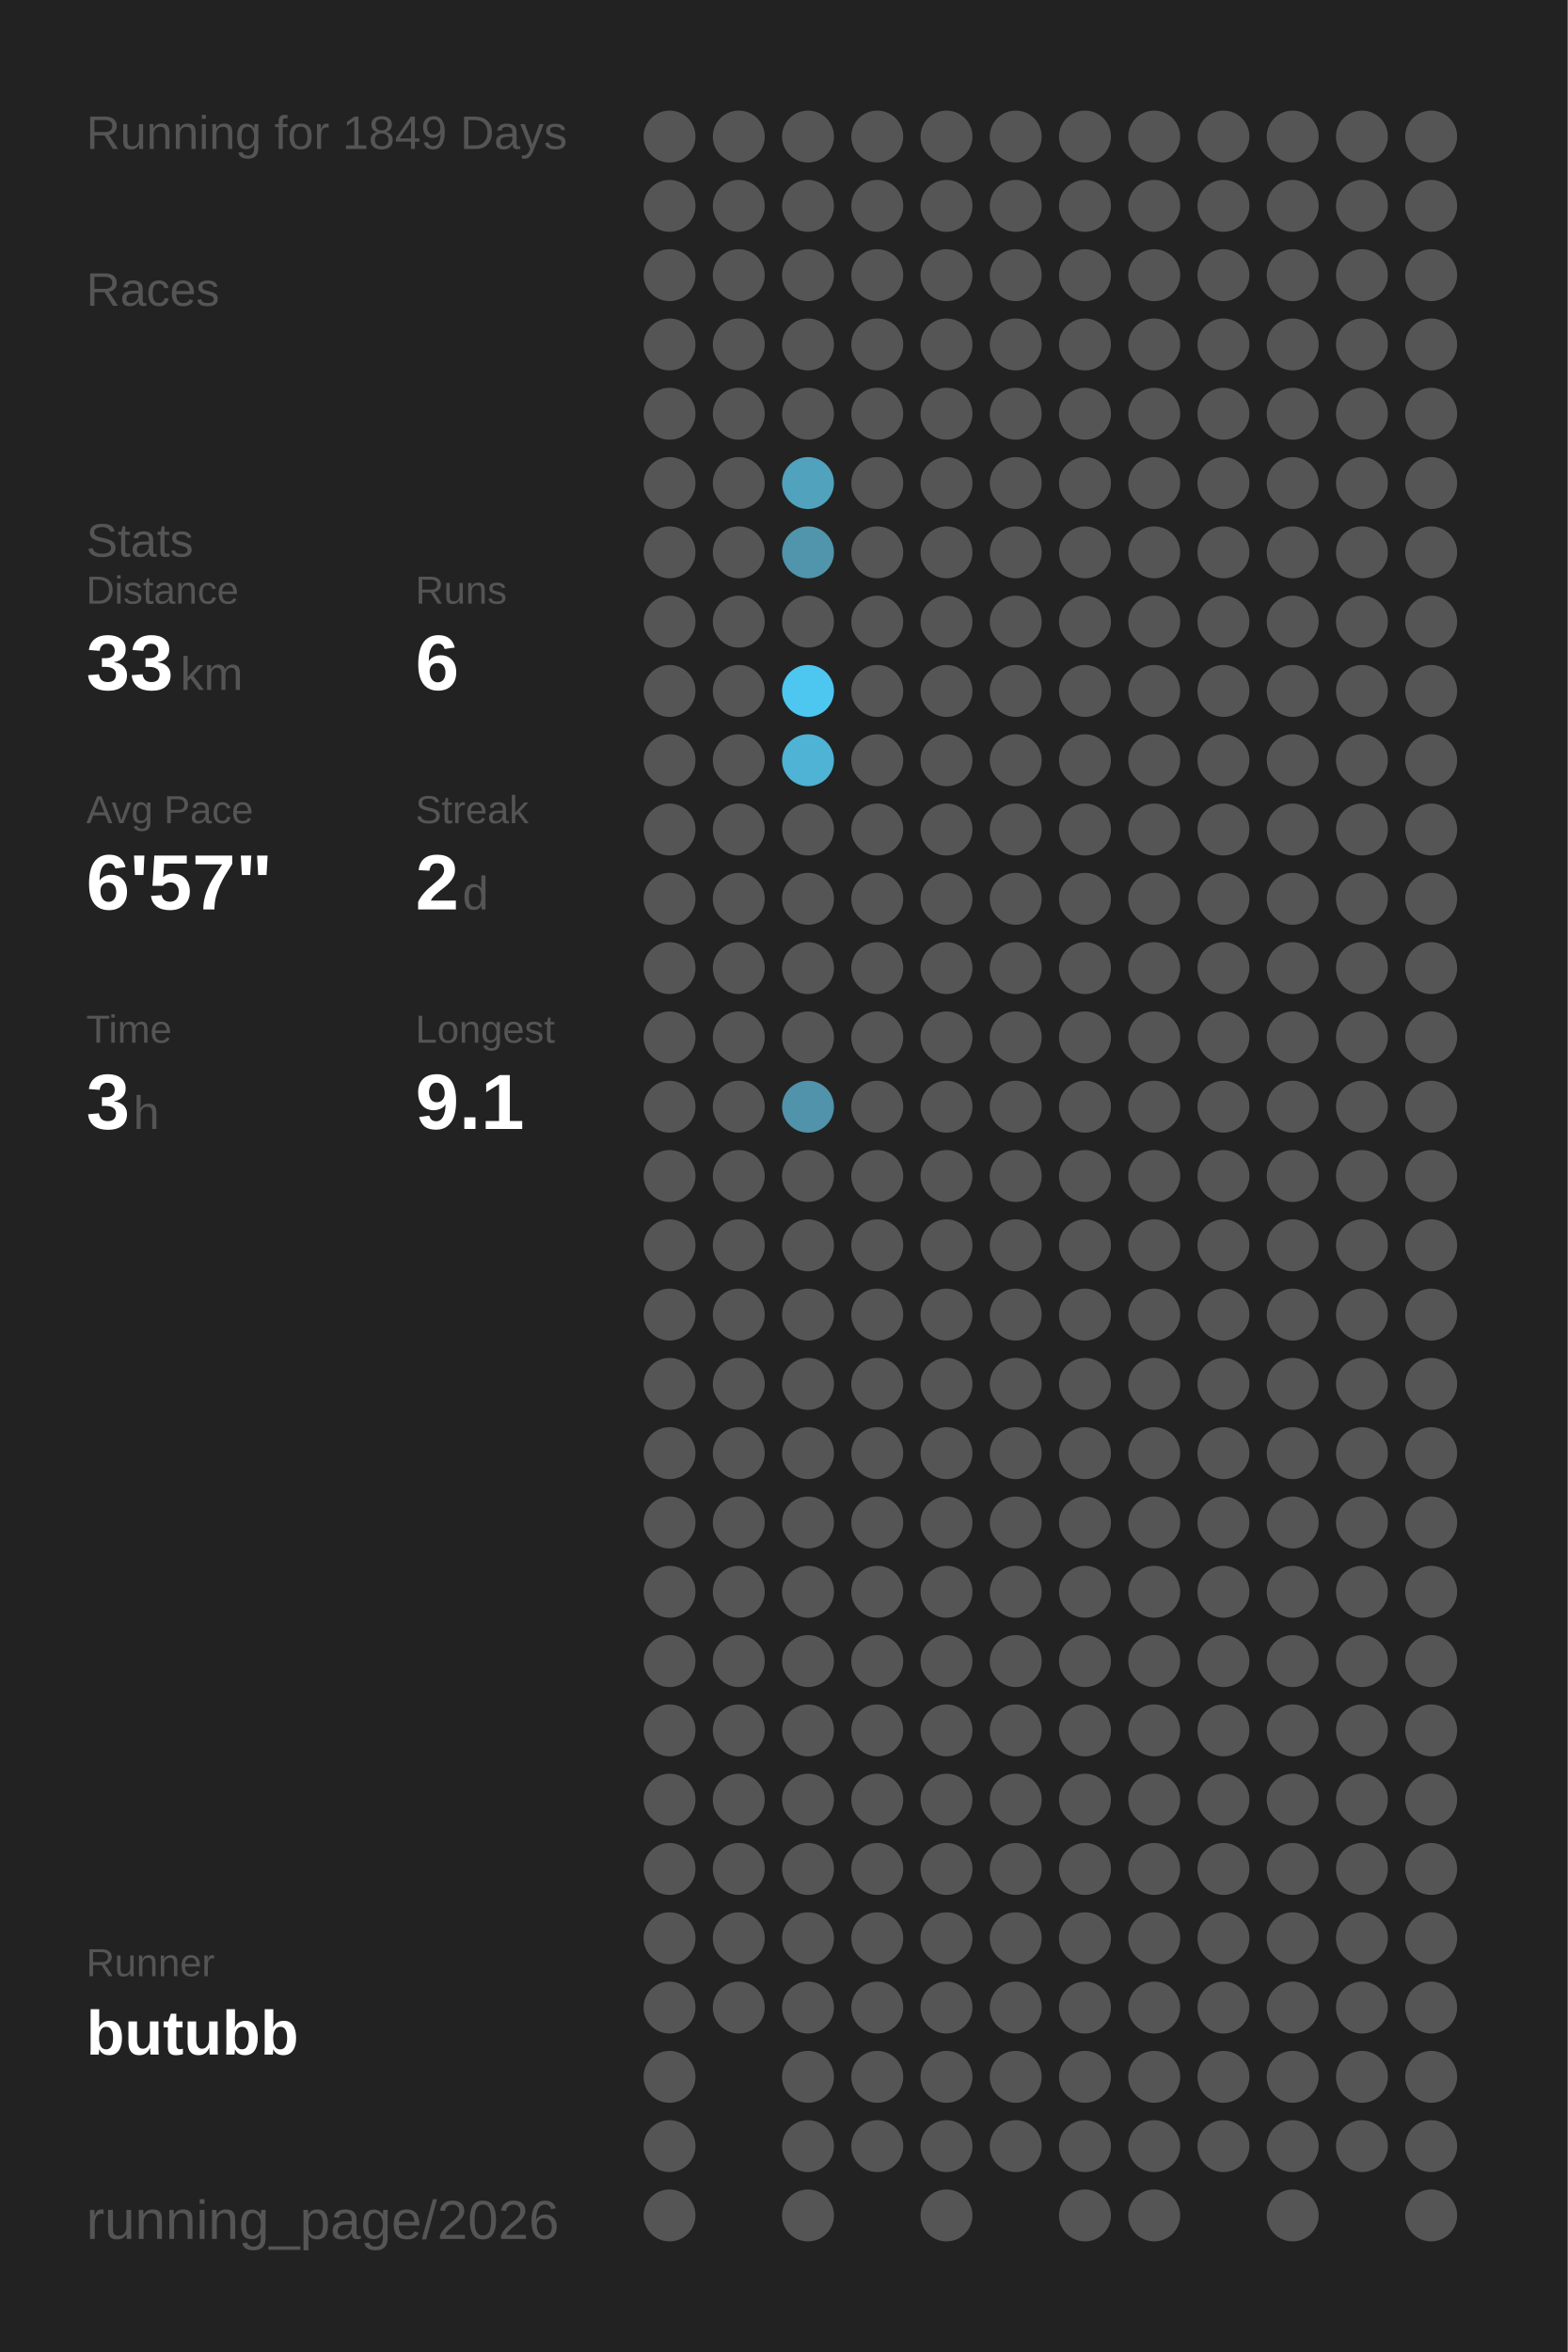
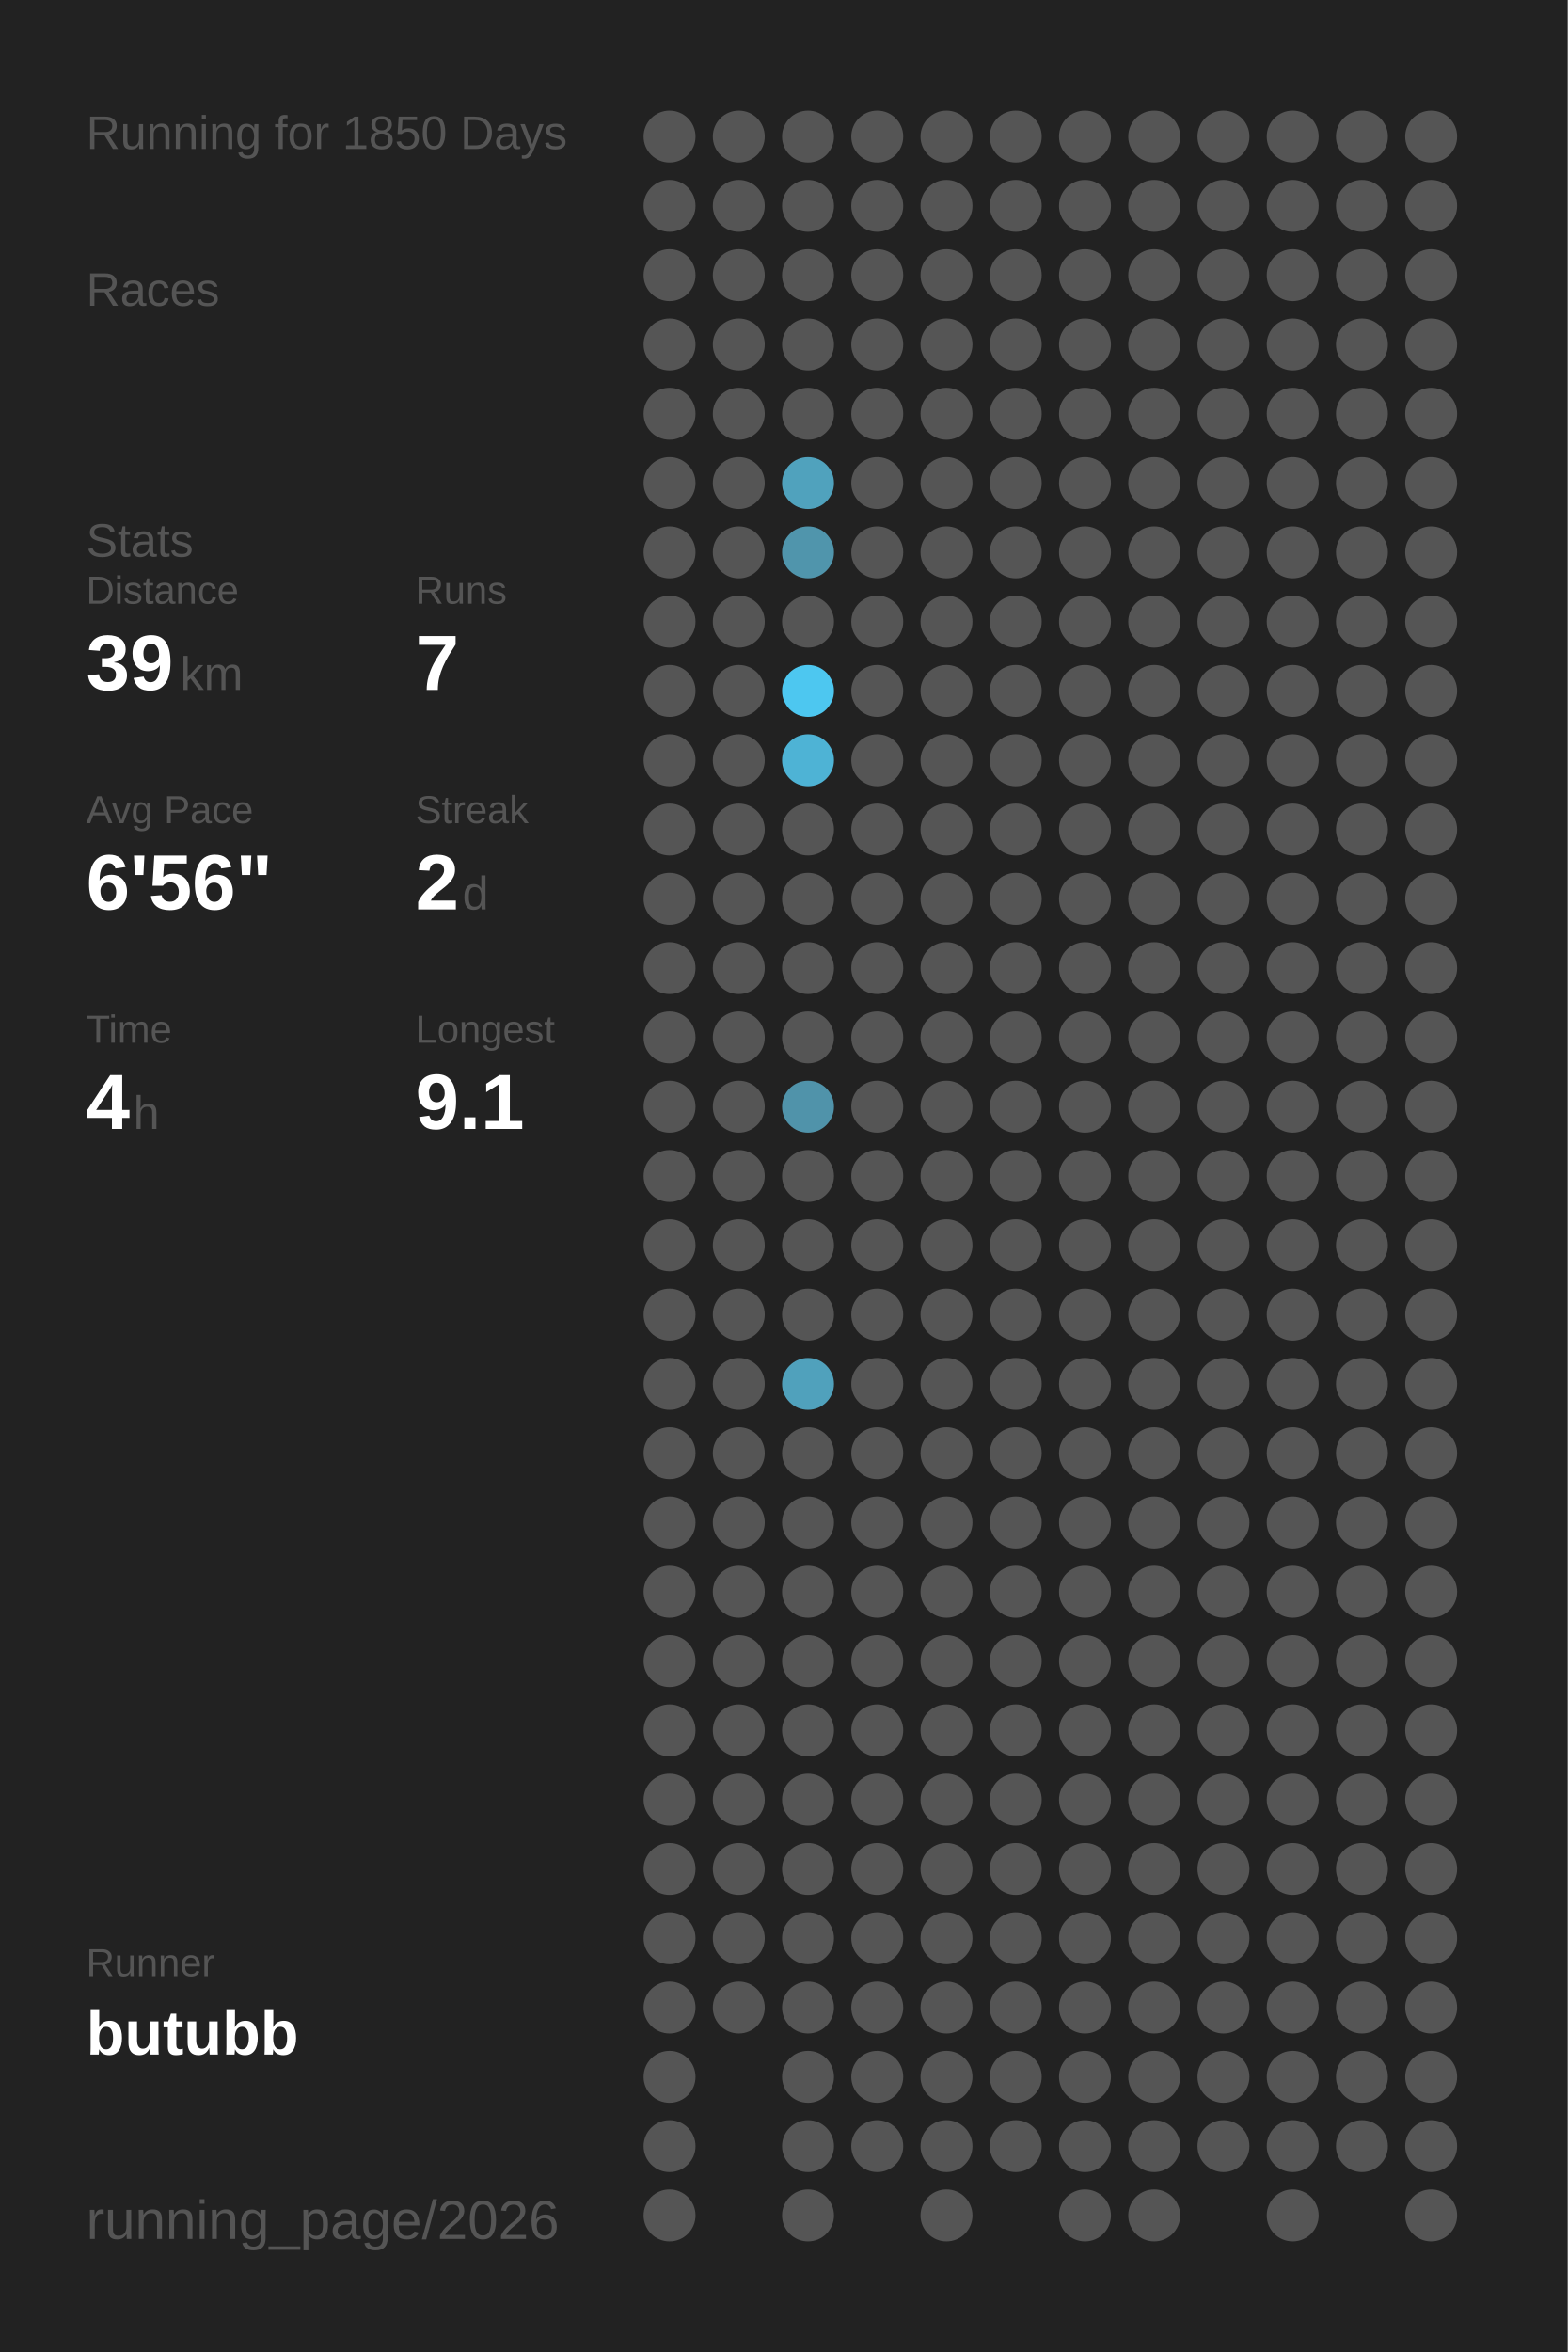
<svg xmlns="http://www.w3.org/2000/svg" baseProfile="full" height="300mm" version="1.1" viewBox="0,0,200,300" width="200mm">
  <defs />
  <rect fill="#222222" height="300" width="200" x="0" y="0" />
-   <text fill="#555555" style="font-size:6px; font-family:Arial;" x="11" y="19">Running for 1849 Days</text>
+   <text fill="#555555" style="font-size:6px; font-family:Arial;" x="11" y="19">Running for 1850 Days</text>
  <text fill="#555555" style="font-size:6px; font-family:Arial;" x="11" y="39">Races</text>
  <text fill="#555555" style="font-size:6px; font-family:Arial;" x="11" y="71">Stats</text>
  <text fill="#555555" style="font-size:5px; font-family:Arial;" x="11" y="77">Distance</text>
-   <text fill="#FFFFFF" style="font-size:10px; font-family:Arial; font-weight:bold;" x="11" y="88">33</text>
+   <text fill="#FFFFFF" style="font-size:10px; font-family:Arial; font-weight:bold;" x="11" y="88">39</text>
  <text fill="#555555" style="font-size:6px; font-family:Arial;" x="23" y="88">km</text>
  <text fill="#555555" style="font-size:5px; font-family:Arial;" x="53" y="77">Runs</text>
-   <text fill="#FFFFFF" style="font-size:10px; font-family:Arial; font-weight:bold;" x="53" y="88">6</text>
+   <text fill="#FFFFFF" style="font-size:10px; font-family:Arial; font-weight:bold;" x="53" y="88">7</text>
  <text fill="#555555" style="font-size:5px; font-family:Arial;" x="11" y="105">Avg Pace</text>
-   <text fill="#FFFFFF" style="font-size:10px; font-family:Arial; font-weight:bold;" x="11" y="116">6'57"</text>
+   <text fill="#FFFFFF" style="font-size:10px; font-family:Arial; font-weight:bold;" x="11" y="116">6'56"</text>
  <text fill="#555555" style="font-size:5px; font-family:Arial;" x="53" y="105">Streak</text>
  <text fill="#FFFFFF" style="font-size:10px; font-family:Arial; font-weight:bold;" x="53" y="116">2</text>
  <text fill="#555555" style="font-size:6px; font-family:Arial;" x="59" y="116">d</text>
  <text fill="#555555" style="font-size:5px; font-family:Arial;" x="11" y="133">Time</text>
-   <text fill="#FFFFFF" style="font-size:10px; font-family:Arial; font-weight:bold;" x="11" y="144">3</text>
+   <text fill="#FFFFFF" style="font-size:10px; font-family:Arial; font-weight:bold;" x="11" y="144">4</text>
  <text fill="#555555" style="font-size:6px; font-family:Arial;" x="17" y="144">h</text>
  <text fill="#555555" style="font-size:5px; font-family:Arial;" x="53" y="133">Longest</text>
  <text fill="#FFFFFF" style="font-size:10px; font-family:Arial; font-weight:bold;" x="53" y="144">9.1</text>
  <text fill="#555555" style="font-size:5px; font-family:Arial;" x="11" y="252.065">Runner</text>
  <text fill="#FFFFFF" style="font-size:8px; font-family:Arial; font-weight:bold;" x="11" y="262.065">butubb</text>
  <text fill="#555555" style="font-size:7px; font-family:Arial;" x="11" y="285.581">running_page/2026</text>
  <circle cx="85.417" cy="17.419" fill="#555555" r="3.312" />
  <circle cx="85.417" cy="26.258" fill="#555555" r="3.312" />
  <circle cx="85.417" cy="35.097" fill="#555555" r="3.312" />
  <circle cx="85.417" cy="43.935" fill="#555555" r="3.312" />
  <circle cx="85.417" cy="52.774" fill="#555555" r="3.312" />
  <circle cx="85.417" cy="61.613" fill="#555555" r="3.312" />
  <circle cx="85.417" cy="70.452" fill="#555555" r="3.312" />
  <circle cx="85.417" cy="79.29" fill="#555555" r="3.312" />
  <circle cx="85.417" cy="88.129" fill="#555555" r="3.312" />
  <circle cx="85.417" cy="96.968" fill="#555555" r="3.312" />
  <circle cx="85.417" cy="105.806" fill="#555555" r="3.312" />
  <circle cx="85.417" cy="114.645" fill="#555555" r="3.312" />
  <circle cx="85.417" cy="123.484" fill="#555555" r="3.312" />
  <circle cx="85.417" cy="132.323" fill="#555555" r="3.312" />
  <circle cx="85.417" cy="141.161" fill="#555555" r="3.312" />
  <circle cx="85.417" cy="150" fill="#555555" r="3.312" />
  <circle cx="85.417" cy="158.839" fill="#555555" r="3.312" />
  <circle cx="85.417" cy="167.677" fill="#555555" r="3.312" />
  <circle cx="85.417" cy="176.516" fill="#555555" r="3.312" />
  <circle cx="85.417" cy="185.355" fill="#555555" r="3.312" />
  <circle cx="85.417" cy="194.194" fill="#555555" r="3.312" />
  <circle cx="85.417" cy="203.032" fill="#555555" r="3.312" />
  <circle cx="85.417" cy="211.871" fill="#555555" r="3.312" />
  <circle cx="85.417" cy="220.71" fill="#555555" r="3.312" />
  <circle cx="85.417" cy="229.548" fill="#555555" r="3.312" />
  <circle cx="85.417" cy="238.387" fill="#555555" r="3.312" />
  <circle cx="85.417" cy="247.226" fill="#555555" r="3.312" />
  <circle cx="85.417" cy="256.065" fill="#555555" r="3.312" />
  <circle cx="85.417" cy="264.903" fill="#555555" r="3.312" />
  <circle cx="85.417" cy="273.742" fill="#555555" r="3.312" />
  <circle cx="85.417" cy="282.581" fill="#555555" r="3.312" />
  <circle cx="94.25" cy="17.419" fill="#555555" r="3.312" />
  <circle cx="94.25" cy="26.258" fill="#555555" r="3.312" />
  <circle cx="94.25" cy="35.097" fill="#555555" r="3.312" />
  <circle cx="94.25" cy="43.935" fill="#555555" r="3.312" />
  <circle cx="94.25" cy="52.774" fill="#555555" r="3.312" />
  <circle cx="94.25" cy="61.613" fill="#555555" r="3.312" />
  <circle cx="94.25" cy="70.452" fill="#555555" r="3.312" />
  <circle cx="94.25" cy="79.29" fill="#555555" r="3.312" />
  <circle cx="94.25" cy="88.129" fill="#555555" r="3.312" />
  <circle cx="94.25" cy="96.968" fill="#555555" r="3.312" />
  <circle cx="94.25" cy="105.806" fill="#555555" r="3.312" />
  <circle cx="94.25" cy="114.645" fill="#555555" r="3.312" />
  <circle cx="94.25" cy="123.484" fill="#555555" r="3.312" />
  <circle cx="94.25" cy="132.323" fill="#555555" r="3.312" />
  <circle cx="94.25" cy="141.161" fill="#555555" r="3.312" />
  <circle cx="94.25" cy="150" fill="#555555" r="3.312" />
  <circle cx="94.25" cy="158.839" fill="#555555" r="3.312" />
  <circle cx="94.25" cy="167.677" fill="#555555" r="3.312" />
  <circle cx="94.25" cy="176.516" fill="#555555" r="3.312" />
  <circle cx="94.25" cy="185.355" fill="#555555" r="3.312" />
  <circle cx="94.25" cy="194.194" fill="#555555" r="3.312" />
  <circle cx="94.25" cy="203.032" fill="#555555" r="3.312" />
  <circle cx="94.25" cy="211.871" fill="#555555" r="3.312" />
  <circle cx="94.25" cy="220.71" fill="#555555" r="3.312" />
  <circle cx="94.25" cy="229.548" fill="#555555" r="3.312" />
  <circle cx="94.25" cy="238.387" fill="#555555" r="3.312" />
  <circle cx="94.25" cy="247.226" fill="#555555" r="3.312" />
  <circle cx="94.25" cy="256.065" fill="#555555" r="3.312" />
  <circle cx="103.083" cy="17.419" fill="#555555" r="3.312" />
  <circle cx="103.083" cy="26.258" fill="#555555" r="3.312" />
  <circle cx="103.083" cy="35.097" fill="#555555" r="3.312" />
  <circle cx="103.083" cy="43.935" fill="#555555" r="3.312" />
  <circle cx="103.083" cy="52.774" fill="#555555" r="3.312" />
  <circle cx="103.083" cy="61.613" fill="#50a2bd" r="3.312" />
  <circle cx="103.083" cy="70.452" fill="#5095ac" r="3.312" />
  <circle cx="103.083" cy="79.29" fill="#555555" r="3.312" />
  <circle cx="103.083" cy="88.129" fill="#4dc7f0" r="3.312" />
  <circle cx="103.083" cy="96.968" fill="#4eb3d5" r="3.312" />
  <circle cx="103.083" cy="105.806" fill="#555555" r="3.312" />
  <circle cx="103.083" cy="114.645" fill="#555555" r="3.312" />
  <circle cx="103.083" cy="123.484" fill="#555555" r="3.312" />
  <circle cx="103.083" cy="132.323" fill="#555555" r="3.312" />
  <circle cx="103.083" cy="141.161" fill="#5093aa" r="3.312" />
  <circle cx="103.083" cy="150" fill="#555555" r="3.312" />
  <circle cx="103.083" cy="158.839" fill="#555555" r="3.312" />
  <circle cx="103.083" cy="167.677" fill="#555555" r="3.312" />
-   <circle cx="103.083" cy="176.516" fill="#555555" r="3.312" />
+   <circle cx="103.083" cy="176.516" fill="#50a1bc" r="3.312" />
  <circle cx="103.083" cy="185.355" fill="#555555" r="3.312" />
  <circle cx="103.083" cy="194.194" fill="#555555" r="3.312" />
  <circle cx="103.083" cy="203.032" fill="#555555" r="3.312" />
  <circle cx="103.083" cy="211.871" fill="#555555" r="3.312" />
  <circle cx="103.083" cy="220.71" fill="#555555" r="3.312" />
  <circle cx="103.083" cy="229.548" fill="#555555" r="3.312" />
  <circle cx="103.083" cy="238.387" fill="#555555" r="3.312" />
  <circle cx="103.083" cy="247.226" fill="#555555" r="3.312" />
  <circle cx="103.083" cy="256.065" fill="#555555" r="3.312" />
  <circle cx="103.083" cy="264.903" fill="#555555" r="3.312" />
  <circle cx="103.083" cy="273.742" fill="#555555" r="3.312" />
  <circle cx="103.083" cy="282.581" fill="#555555" r="3.312" />
  <circle cx="111.917" cy="17.419" fill="#555555" r="3.312" />
  <circle cx="111.917" cy="26.258" fill="#555555" r="3.312" />
  <circle cx="111.917" cy="35.097" fill="#555555" r="3.312" />
  <circle cx="111.917" cy="43.935" fill="#555555" r="3.312" />
  <circle cx="111.917" cy="52.774" fill="#555555" r="3.312" />
  <circle cx="111.917" cy="61.613" fill="#555555" r="3.312" />
  <circle cx="111.917" cy="70.452" fill="#555555" r="3.312" />
  <circle cx="111.917" cy="79.29" fill="#555555" r="3.312" />
  <circle cx="111.917" cy="88.129" fill="#555555" r="3.312" />
  <circle cx="111.917" cy="96.968" fill="#555555" r="3.312" />
  <circle cx="111.917" cy="105.806" fill="#555555" r="3.312" />
  <circle cx="111.917" cy="114.645" fill="#555555" r="3.312" />
  <circle cx="111.917" cy="123.484" fill="#555555" r="3.312" />
  <circle cx="111.917" cy="132.323" fill="#555555" r="3.312" />
  <circle cx="111.917" cy="141.161" fill="#555555" r="3.312" />
  <circle cx="111.917" cy="150" fill="#555555" r="3.312" />
  <circle cx="111.917" cy="158.839" fill="#555555" r="3.312" />
  <circle cx="111.917" cy="167.677" fill="#555555" r="3.312" />
  <circle cx="111.917" cy="176.516" fill="#555555" r="3.312" />
  <circle cx="111.917" cy="185.355" fill="#555555" r="3.312" />
  <circle cx="111.917" cy="194.194" fill="#555555" r="3.312" />
  <circle cx="111.917" cy="203.032" fill="#555555" r="3.312" />
  <circle cx="111.917" cy="211.871" fill="#555555" r="3.312" />
  <circle cx="111.917" cy="220.71" fill="#555555" r="3.312" />
  <circle cx="111.917" cy="229.548" fill="#555555" r="3.312" />
  <circle cx="111.917" cy="238.387" fill="#555555" r="3.312" />
  <circle cx="111.917" cy="247.226" fill="#555555" r="3.312" />
  <circle cx="111.917" cy="256.065" fill="#555555" r="3.312" />
  <circle cx="111.917" cy="264.903" fill="#555555" r="3.312" />
  <circle cx="111.917" cy="273.742" fill="#555555" r="3.312" />
  <circle cx="120.75" cy="17.419" fill="#555555" r="3.312" />
  <circle cx="120.75" cy="26.258" fill="#555555" r="3.312" />
  <circle cx="120.75" cy="35.097" fill="#555555" r="3.312" />
  <circle cx="120.75" cy="43.935" fill="#555555" r="3.312" />
  <circle cx="120.75" cy="52.774" fill="#555555" r="3.312" />
  <circle cx="120.75" cy="61.613" fill="#555555" r="3.312" />
  <circle cx="120.75" cy="70.452" fill="#555555" r="3.312" />
  <circle cx="120.75" cy="79.29" fill="#555555" r="3.312" />
  <circle cx="120.75" cy="88.129" fill="#555555" r="3.312" />
  <circle cx="120.75" cy="96.968" fill="#555555" r="3.312" />
  <circle cx="120.75" cy="105.806" fill="#555555" r="3.312" />
  <circle cx="120.75" cy="114.645" fill="#555555" r="3.312" />
  <circle cx="120.75" cy="123.484" fill="#555555" r="3.312" />
  <circle cx="120.75" cy="132.323" fill="#555555" r="3.312" />
  <circle cx="120.75" cy="141.161" fill="#555555" r="3.312" />
  <circle cx="120.75" cy="150" fill="#555555" r="3.312" />
  <circle cx="120.75" cy="158.839" fill="#555555" r="3.312" />
  <circle cx="120.75" cy="167.677" fill="#555555" r="3.312" />
  <circle cx="120.75" cy="176.516" fill="#555555" r="3.312" />
  <circle cx="120.75" cy="185.355" fill="#555555" r="3.312" />
  <circle cx="120.75" cy="194.194" fill="#555555" r="3.312" />
  <circle cx="120.75" cy="203.032" fill="#555555" r="3.312" />
  <circle cx="120.75" cy="211.871" fill="#555555" r="3.312" />
  <circle cx="120.75" cy="220.71" fill="#555555" r="3.312" />
  <circle cx="120.75" cy="229.548" fill="#555555" r="3.312" />
  <circle cx="120.75" cy="238.387" fill="#555555" r="3.312" />
  <circle cx="120.75" cy="247.226" fill="#555555" r="3.312" />
  <circle cx="120.75" cy="256.065" fill="#555555" r="3.312" />
  <circle cx="120.75" cy="264.903" fill="#555555" r="3.312" />
  <circle cx="120.75" cy="273.742" fill="#555555" r="3.312" />
  <circle cx="120.75" cy="282.581" fill="#555555" r="3.312" />
  <circle cx="129.583" cy="17.419" fill="#555555" r="3.312" />
  <circle cx="129.583" cy="26.258" fill="#555555" r="3.312" />
  <circle cx="129.583" cy="35.097" fill="#555555" r="3.312" />
  <circle cx="129.583" cy="43.935" fill="#555555" r="3.312" />
  <circle cx="129.583" cy="52.774" fill="#555555" r="3.312" />
  <circle cx="129.583" cy="61.613" fill="#555555" r="3.312" />
  <circle cx="129.583" cy="70.452" fill="#555555" r="3.312" />
  <circle cx="129.583" cy="79.29" fill="#555555" r="3.312" />
  <circle cx="129.583" cy="88.129" fill="#555555" r="3.312" />
  <circle cx="129.583" cy="96.968" fill="#555555" r="3.312" />
  <circle cx="129.583" cy="105.806" fill="#555555" r="3.312" />
  <circle cx="129.583" cy="114.645" fill="#555555" r="3.312" />
  <circle cx="129.583" cy="123.484" fill="#555555" r="3.312" />
  <circle cx="129.583" cy="132.323" fill="#555555" r="3.312" />
  <circle cx="129.583" cy="141.161" fill="#555555" r="3.312" />
  <circle cx="129.583" cy="150" fill="#555555" r="3.312" />
  <circle cx="129.583" cy="158.839" fill="#555555" r="3.312" />
  <circle cx="129.583" cy="167.677" fill="#555555" r="3.312" />
  <circle cx="129.583" cy="176.516" fill="#555555" r="3.312" />
  <circle cx="129.583" cy="185.355" fill="#555555" r="3.312" />
  <circle cx="129.583" cy="194.194" fill="#555555" r="3.312" />
  <circle cx="129.583" cy="203.032" fill="#555555" r="3.312" />
  <circle cx="129.583" cy="211.871" fill="#555555" r="3.312" />
  <circle cx="129.583" cy="220.71" fill="#555555" r="3.312" />
  <circle cx="129.583" cy="229.548" fill="#555555" r="3.312" />
  <circle cx="129.583" cy="238.387" fill="#555555" r="3.312" />
  <circle cx="129.583" cy="247.226" fill="#555555" r="3.312" />
  <circle cx="129.583" cy="256.065" fill="#555555" r="3.312" />
  <circle cx="129.583" cy="264.903" fill="#555555" r="3.312" />
  <circle cx="129.583" cy="273.742" fill="#555555" r="3.312" />
  <circle cx="138.417" cy="17.419" fill="#555555" r="3.312" />
  <circle cx="138.417" cy="26.258" fill="#555555" r="3.312" />
  <circle cx="138.417" cy="35.097" fill="#555555" r="3.312" />
  <circle cx="138.417" cy="43.935" fill="#555555" r="3.312" />
  <circle cx="138.417" cy="52.774" fill="#555555" r="3.312" />
  <circle cx="138.417" cy="61.613" fill="#555555" r="3.312" />
  <circle cx="138.417" cy="70.452" fill="#555555" r="3.312" />
  <circle cx="138.417" cy="79.29" fill="#555555" r="3.312" />
  <circle cx="138.417" cy="88.129" fill="#555555" r="3.312" />
  <circle cx="138.417" cy="96.968" fill="#555555" r="3.312" />
  <circle cx="138.417" cy="105.806" fill="#555555" r="3.312" />
  <circle cx="138.417" cy="114.645" fill="#555555" r="3.312" />
  <circle cx="138.417" cy="123.484" fill="#555555" r="3.312" />
  <circle cx="138.417" cy="132.323" fill="#555555" r="3.312" />
  <circle cx="138.417" cy="141.161" fill="#555555" r="3.312" />
  <circle cx="138.417" cy="150" fill="#555555" r="3.312" />
  <circle cx="138.417" cy="158.839" fill="#555555" r="3.312" />
  <circle cx="138.417" cy="167.677" fill="#555555" r="3.312" />
  <circle cx="138.417" cy="176.516" fill="#555555" r="3.312" />
  <circle cx="138.417" cy="185.355" fill="#555555" r="3.312" />
  <circle cx="138.417" cy="194.194" fill="#555555" r="3.312" />
  <circle cx="138.417" cy="203.032" fill="#555555" r="3.312" />
  <circle cx="138.417" cy="211.871" fill="#555555" r="3.312" />
  <circle cx="138.417" cy="220.71" fill="#555555" r="3.312" />
  <circle cx="138.417" cy="229.548" fill="#555555" r="3.312" />
  <circle cx="138.417" cy="238.387" fill="#555555" r="3.312" />
  <circle cx="138.417" cy="247.226" fill="#555555" r="3.312" />
  <circle cx="138.417" cy="256.065" fill="#555555" r="3.312" />
  <circle cx="138.417" cy="264.903" fill="#555555" r="3.312" />
  <circle cx="138.417" cy="273.742" fill="#555555" r="3.312" />
  <circle cx="138.417" cy="282.581" fill="#555555" r="3.312" />
  <circle cx="147.25" cy="17.419" fill="#555555" r="3.312" />
  <circle cx="147.25" cy="26.258" fill="#555555" r="3.312" />
  <circle cx="147.25" cy="35.097" fill="#555555" r="3.312" />
  <circle cx="147.25" cy="43.935" fill="#555555" r="3.312" />
  <circle cx="147.25" cy="52.774" fill="#555555" r="3.312" />
  <circle cx="147.25" cy="61.613" fill="#555555" r="3.312" />
  <circle cx="147.25" cy="70.452" fill="#555555" r="3.312" />
  <circle cx="147.25" cy="79.29" fill="#555555" r="3.312" />
  <circle cx="147.25" cy="88.129" fill="#555555" r="3.312" />
  <circle cx="147.25" cy="96.968" fill="#555555" r="3.312" />
  <circle cx="147.25" cy="105.806" fill="#555555" r="3.312" />
  <circle cx="147.25" cy="114.645" fill="#555555" r="3.312" />
  <circle cx="147.25" cy="123.484" fill="#555555" r="3.312" />
  <circle cx="147.25" cy="132.323" fill="#555555" r="3.312" />
  <circle cx="147.25" cy="141.161" fill="#555555" r="3.312" />
  <circle cx="147.25" cy="150" fill="#555555" r="3.312" />
  <circle cx="147.25" cy="158.839" fill="#555555" r="3.312" />
  <circle cx="147.25" cy="167.677" fill="#555555" r="3.312" />
  <circle cx="147.25" cy="176.516" fill="#555555" r="3.312" />
  <circle cx="147.25" cy="185.355" fill="#555555" r="3.312" />
  <circle cx="147.25" cy="194.194" fill="#555555" r="3.312" />
  <circle cx="147.25" cy="203.032" fill="#555555" r="3.312" />
  <circle cx="147.25" cy="211.871" fill="#555555" r="3.312" />
  <circle cx="147.25" cy="220.71" fill="#555555" r="3.312" />
  <circle cx="147.25" cy="229.548" fill="#555555" r="3.312" />
  <circle cx="147.25" cy="238.387" fill="#555555" r="3.312" />
  <circle cx="147.25" cy="247.226" fill="#555555" r="3.312" />
  <circle cx="147.25" cy="256.065" fill="#555555" r="3.312" />
  <circle cx="147.25" cy="264.903" fill="#555555" r="3.312" />
  <circle cx="147.25" cy="273.742" fill="#555555" r="3.312" />
  <circle cx="147.25" cy="282.581" fill="#555555" r="3.312" />
  <circle cx="156.083" cy="17.419" fill="#555555" r="3.312" />
  <circle cx="156.083" cy="26.258" fill="#555555" r="3.312" />
  <circle cx="156.083" cy="35.097" fill="#555555" r="3.312" />
  <circle cx="156.083" cy="43.935" fill="#555555" r="3.312" />
  <circle cx="156.083" cy="52.774" fill="#555555" r="3.312" />
  <circle cx="156.083" cy="61.613" fill="#555555" r="3.312" />
  <circle cx="156.083" cy="70.452" fill="#555555" r="3.312" />
  <circle cx="156.083" cy="79.29" fill="#555555" r="3.312" />
  <circle cx="156.083" cy="88.129" fill="#555555" r="3.312" />
  <circle cx="156.083" cy="96.968" fill="#555555" r="3.312" />
  <circle cx="156.083" cy="105.806" fill="#555555" r="3.312" />
  <circle cx="156.083" cy="114.645" fill="#555555" r="3.312" />
  <circle cx="156.083" cy="123.484" fill="#555555" r="3.312" />
  <circle cx="156.083" cy="132.323" fill="#555555" r="3.312" />
  <circle cx="156.083" cy="141.161" fill="#555555" r="3.312" />
  <circle cx="156.083" cy="150" fill="#555555" r="3.312" />
  <circle cx="156.083" cy="158.839" fill="#555555" r="3.312" />
  <circle cx="156.083" cy="167.677" fill="#555555" r="3.312" />
  <circle cx="156.083" cy="176.516" fill="#555555" r="3.312" />
  <circle cx="156.083" cy="185.355" fill="#555555" r="3.312" />
  <circle cx="156.083" cy="194.194" fill="#555555" r="3.312" />
  <circle cx="156.083" cy="203.032" fill="#555555" r="3.312" />
  <circle cx="156.083" cy="211.871" fill="#555555" r="3.312" />
  <circle cx="156.083" cy="220.71" fill="#555555" r="3.312" />
  <circle cx="156.083" cy="229.548" fill="#555555" r="3.312" />
  <circle cx="156.083" cy="238.387" fill="#555555" r="3.312" />
  <circle cx="156.083" cy="247.226" fill="#555555" r="3.312" />
  <circle cx="156.083" cy="256.065" fill="#555555" r="3.312" />
  <circle cx="156.083" cy="264.903" fill="#555555" r="3.312" />
  <circle cx="156.083" cy="273.742" fill="#555555" r="3.312" />
  <circle cx="164.917" cy="17.419" fill="#555555" r="3.312" />
  <circle cx="164.917" cy="26.258" fill="#555555" r="3.312" />
  <circle cx="164.917" cy="35.097" fill="#555555" r="3.312" />
  <circle cx="164.917" cy="43.935" fill="#555555" r="3.312" />
  <circle cx="164.917" cy="52.774" fill="#555555" r="3.312" />
  <circle cx="164.917" cy="61.613" fill="#555555" r="3.312" />
  <circle cx="164.917" cy="70.452" fill="#555555" r="3.312" />
  <circle cx="164.917" cy="79.29" fill="#555555" r="3.312" />
  <circle cx="164.917" cy="88.129" fill="#555555" r="3.312" />
  <circle cx="164.917" cy="96.968" fill="#555555" r="3.312" />
  <circle cx="164.917" cy="105.806" fill="#555555" r="3.312" />
  <circle cx="164.917" cy="114.645" fill="#555555" r="3.312" />
  <circle cx="164.917" cy="123.484" fill="#555555" r="3.312" />
  <circle cx="164.917" cy="132.323" fill="#555555" r="3.312" />
  <circle cx="164.917" cy="141.161" fill="#555555" r="3.312" />
  <circle cx="164.917" cy="150" fill="#555555" r="3.312" />
  <circle cx="164.917" cy="158.839" fill="#555555" r="3.312" />
  <circle cx="164.917" cy="167.677" fill="#555555" r="3.312" />
  <circle cx="164.917" cy="176.516" fill="#555555" r="3.312" />
  <circle cx="164.917" cy="185.355" fill="#555555" r="3.312" />
  <circle cx="164.917" cy="194.194" fill="#555555" r="3.312" />
  <circle cx="164.917" cy="203.032" fill="#555555" r="3.312" />
  <circle cx="164.917" cy="211.871" fill="#555555" r="3.312" />
  <circle cx="164.917" cy="220.71" fill="#555555" r="3.312" />
  <circle cx="164.917" cy="229.548" fill="#555555" r="3.312" />
  <circle cx="164.917" cy="238.387" fill="#555555" r="3.312" />
  <circle cx="164.917" cy="247.226" fill="#555555" r="3.312" />
  <circle cx="164.917" cy="256.065" fill="#555555" r="3.312" />
  <circle cx="164.917" cy="264.903" fill="#555555" r="3.312" />
  <circle cx="164.917" cy="273.742" fill="#555555" r="3.312" />
  <circle cx="164.917" cy="282.581" fill="#555555" r="3.312" />
  <circle cx="173.75" cy="17.419" fill="#555555" r="3.312" />
  <circle cx="173.75" cy="26.258" fill="#555555" r="3.312" />
  <circle cx="173.75" cy="35.097" fill="#555555" r="3.312" />
  <circle cx="173.75" cy="43.935" fill="#555555" r="3.312" />
  <circle cx="173.75" cy="52.774" fill="#555555" r="3.312" />
  <circle cx="173.75" cy="61.613" fill="#555555" r="3.312" />
  <circle cx="173.75" cy="70.452" fill="#555555" r="3.312" />
  <circle cx="173.75" cy="79.29" fill="#555555" r="3.312" />
  <circle cx="173.75" cy="88.129" fill="#555555" r="3.312" />
  <circle cx="173.75" cy="96.968" fill="#555555" r="3.312" />
  <circle cx="173.75" cy="105.806" fill="#555555" r="3.312" />
  <circle cx="173.75" cy="114.645" fill="#555555" r="3.312" />
  <circle cx="173.75" cy="123.484" fill="#555555" r="3.312" />
  <circle cx="173.75" cy="132.323" fill="#555555" r="3.312" />
  <circle cx="173.75" cy="141.161" fill="#555555" r="3.312" />
  <circle cx="173.75" cy="150" fill="#555555" r="3.312" />
  <circle cx="173.75" cy="158.839" fill="#555555" r="3.312" />
  <circle cx="173.75" cy="167.677" fill="#555555" r="3.312" />
  <circle cx="173.75" cy="176.516" fill="#555555" r="3.312" />
  <circle cx="173.75" cy="185.355" fill="#555555" r="3.312" />
  <circle cx="173.75" cy="194.194" fill="#555555" r="3.312" />
  <circle cx="173.75" cy="203.032" fill="#555555" r="3.312" />
  <circle cx="173.75" cy="211.871" fill="#555555" r="3.312" />
  <circle cx="173.75" cy="220.71" fill="#555555" r="3.312" />
  <circle cx="173.75" cy="229.548" fill="#555555" r="3.312" />
  <circle cx="173.75" cy="238.387" fill="#555555" r="3.312" />
  <circle cx="173.75" cy="247.226" fill="#555555" r="3.312" />
  <circle cx="173.75" cy="256.065" fill="#555555" r="3.312" />
  <circle cx="173.75" cy="264.903" fill="#555555" r="3.312" />
  <circle cx="173.75" cy="273.742" fill="#555555" r="3.312" />
  <circle cx="182.583" cy="17.419" fill="#555555" r="3.312" />
  <circle cx="182.583" cy="26.258" fill="#555555" r="3.312" />
  <circle cx="182.583" cy="35.097" fill="#555555" r="3.312" />
  <circle cx="182.583" cy="43.935" fill="#555555" r="3.312" />
  <circle cx="182.583" cy="52.774" fill="#555555" r="3.312" />
  <circle cx="182.583" cy="61.613" fill="#555555" r="3.312" />
  <circle cx="182.583" cy="70.452" fill="#555555" r="3.312" />
  <circle cx="182.583" cy="79.29" fill="#555555" r="3.312" />
  <circle cx="182.583" cy="88.129" fill="#555555" r="3.312" />
  <circle cx="182.583" cy="96.968" fill="#555555" r="3.312" />
  <circle cx="182.583" cy="105.806" fill="#555555" r="3.312" />
  <circle cx="182.583" cy="114.645" fill="#555555" r="3.312" />
  <circle cx="182.583" cy="123.484" fill="#555555" r="3.312" />
  <circle cx="182.583" cy="132.323" fill="#555555" r="3.312" />
  <circle cx="182.583" cy="141.161" fill="#555555" r="3.312" />
  <circle cx="182.583" cy="150" fill="#555555" r="3.312" />
  <circle cx="182.583" cy="158.839" fill="#555555" r="3.312" />
  <circle cx="182.583" cy="167.677" fill="#555555" r="3.312" />
  <circle cx="182.583" cy="176.516" fill="#555555" r="3.312" />
  <circle cx="182.583" cy="185.355" fill="#555555" r="3.312" />
  <circle cx="182.583" cy="194.194" fill="#555555" r="3.312" />
  <circle cx="182.583" cy="203.032" fill="#555555" r="3.312" />
  <circle cx="182.583" cy="211.871" fill="#555555" r="3.312" />
  <circle cx="182.583" cy="220.71" fill="#555555" r="3.312" />
  <circle cx="182.583" cy="229.548" fill="#555555" r="3.312" />
  <circle cx="182.583" cy="238.387" fill="#555555" r="3.312" />
  <circle cx="182.583" cy="247.226" fill="#555555" r="3.312" />
  <circle cx="182.583" cy="256.065" fill="#555555" r="3.312" />
  <circle cx="182.583" cy="264.903" fill="#555555" r="3.312" />
  <circle cx="182.583" cy="273.742" fill="#555555" r="3.312" />
  <circle cx="182.583" cy="282.581" fill="#555555" r="3.312" />
</svg>
